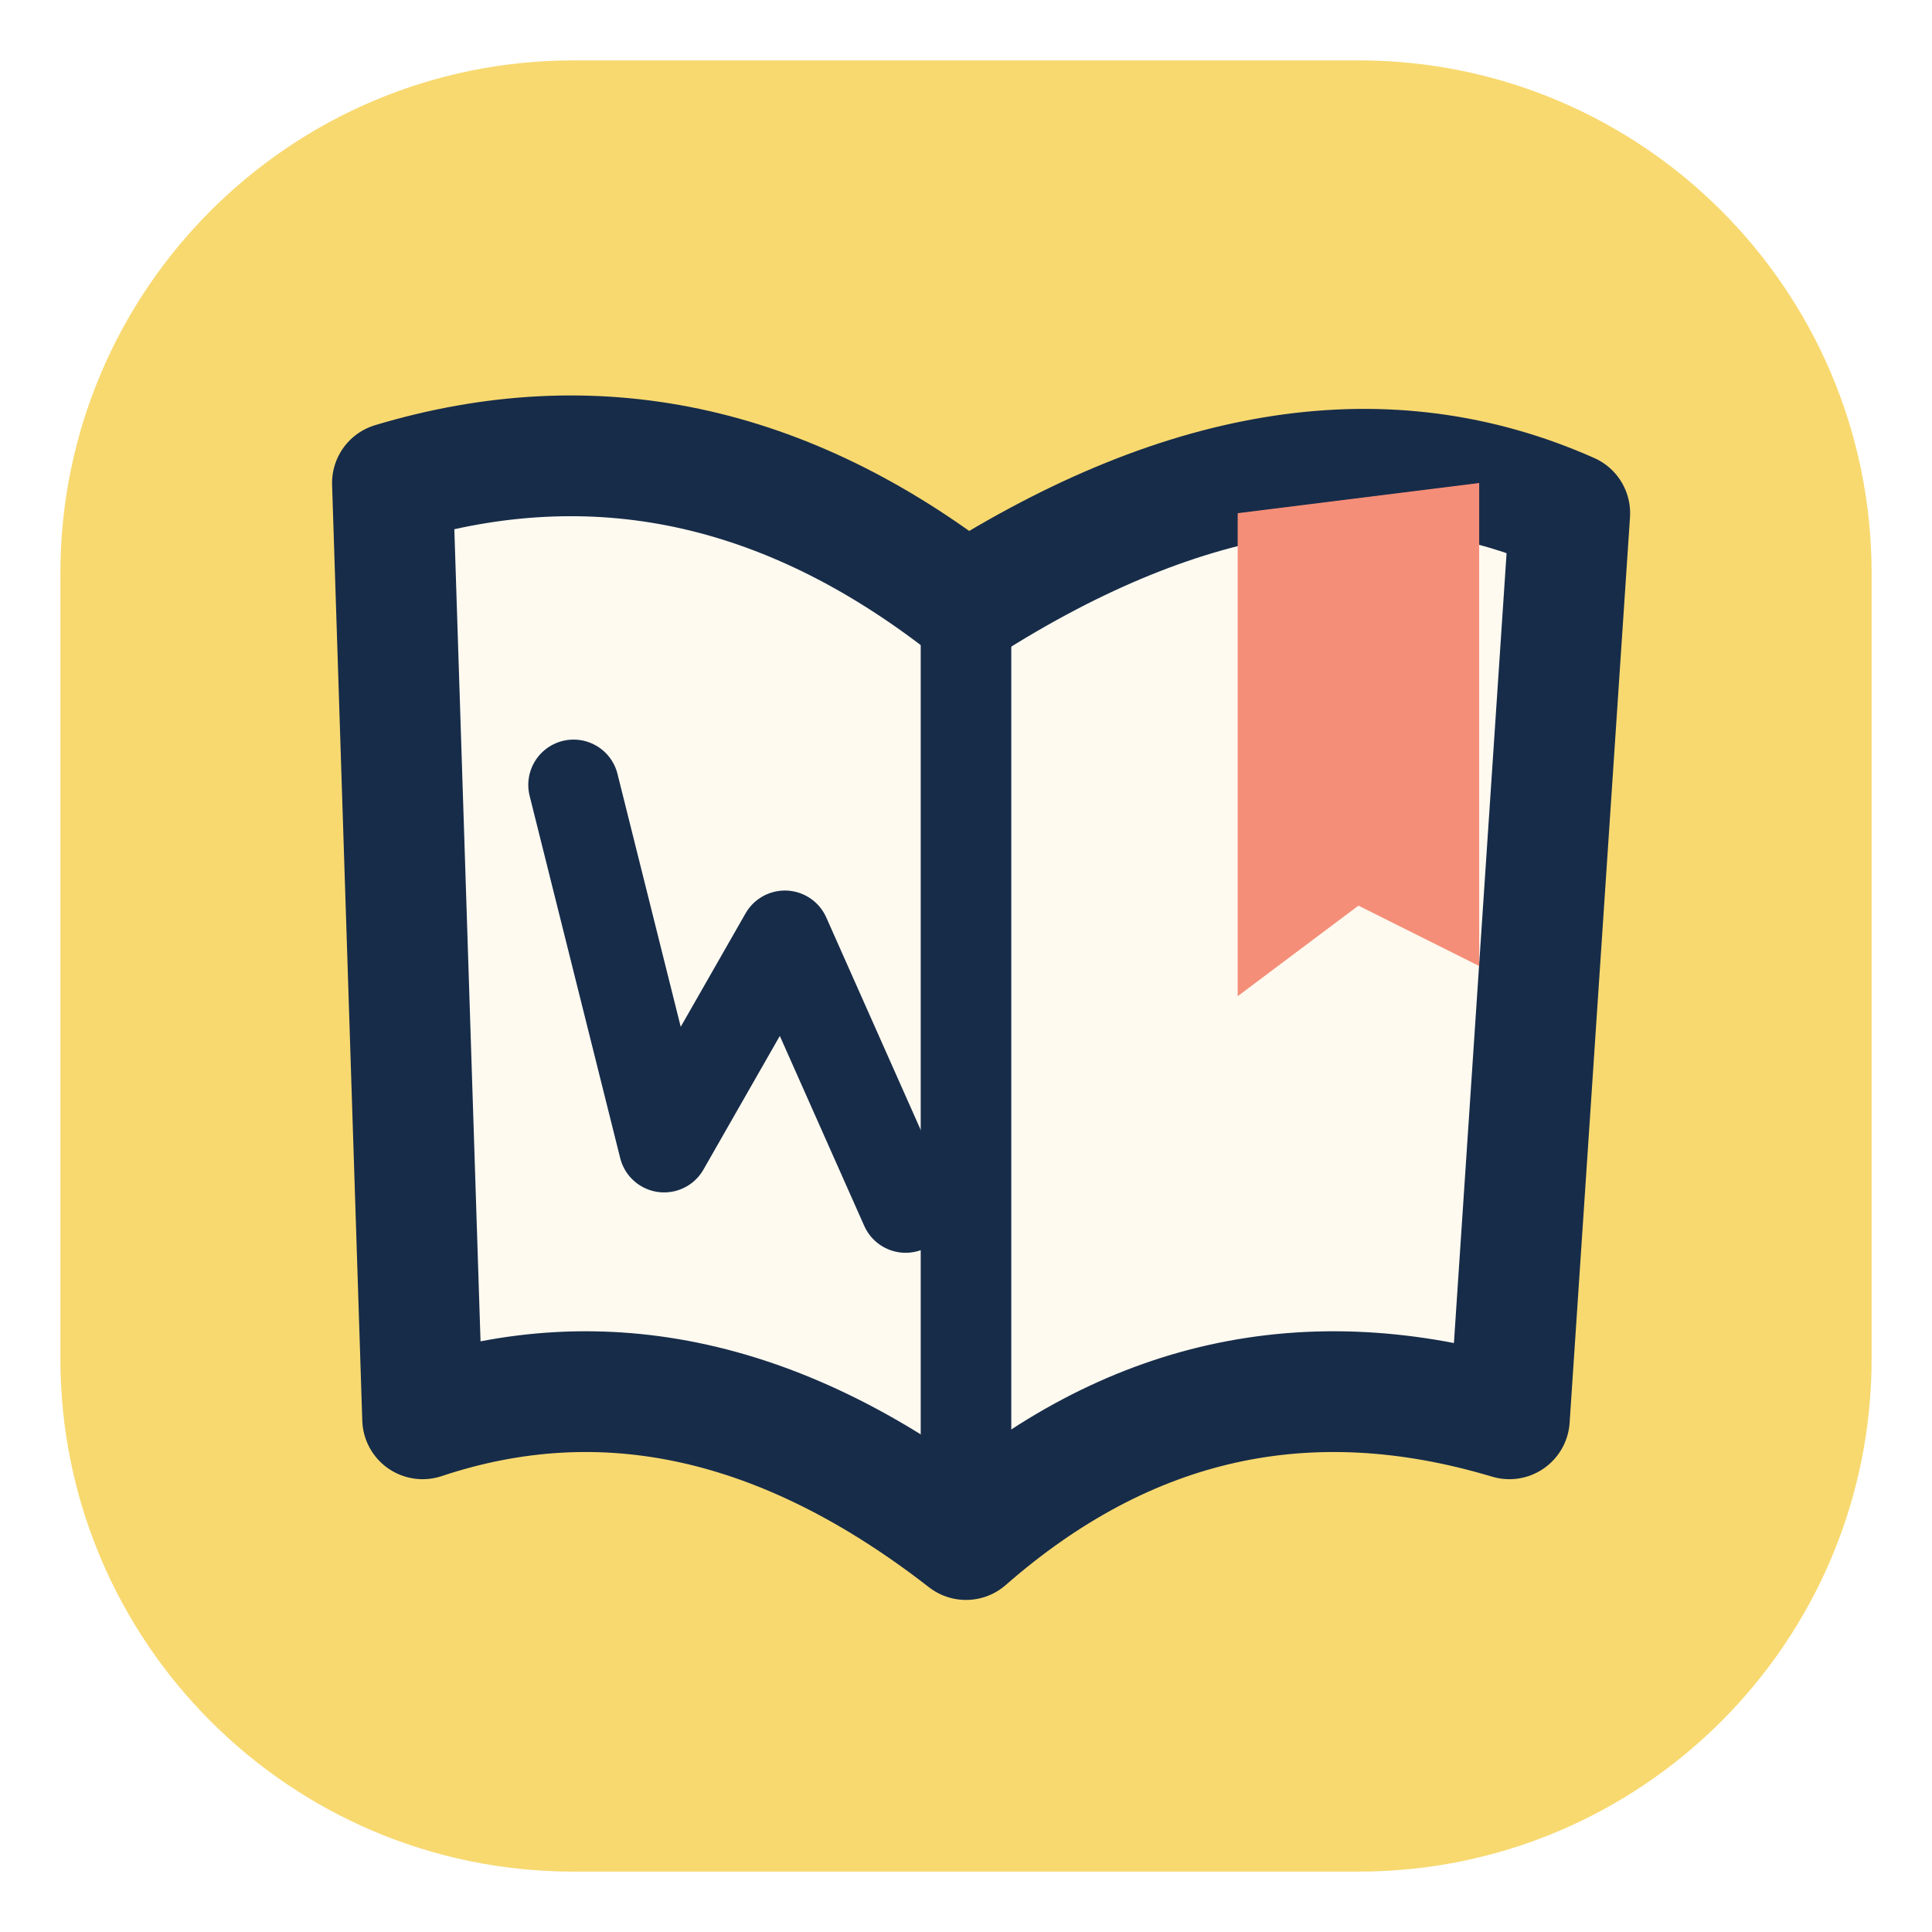
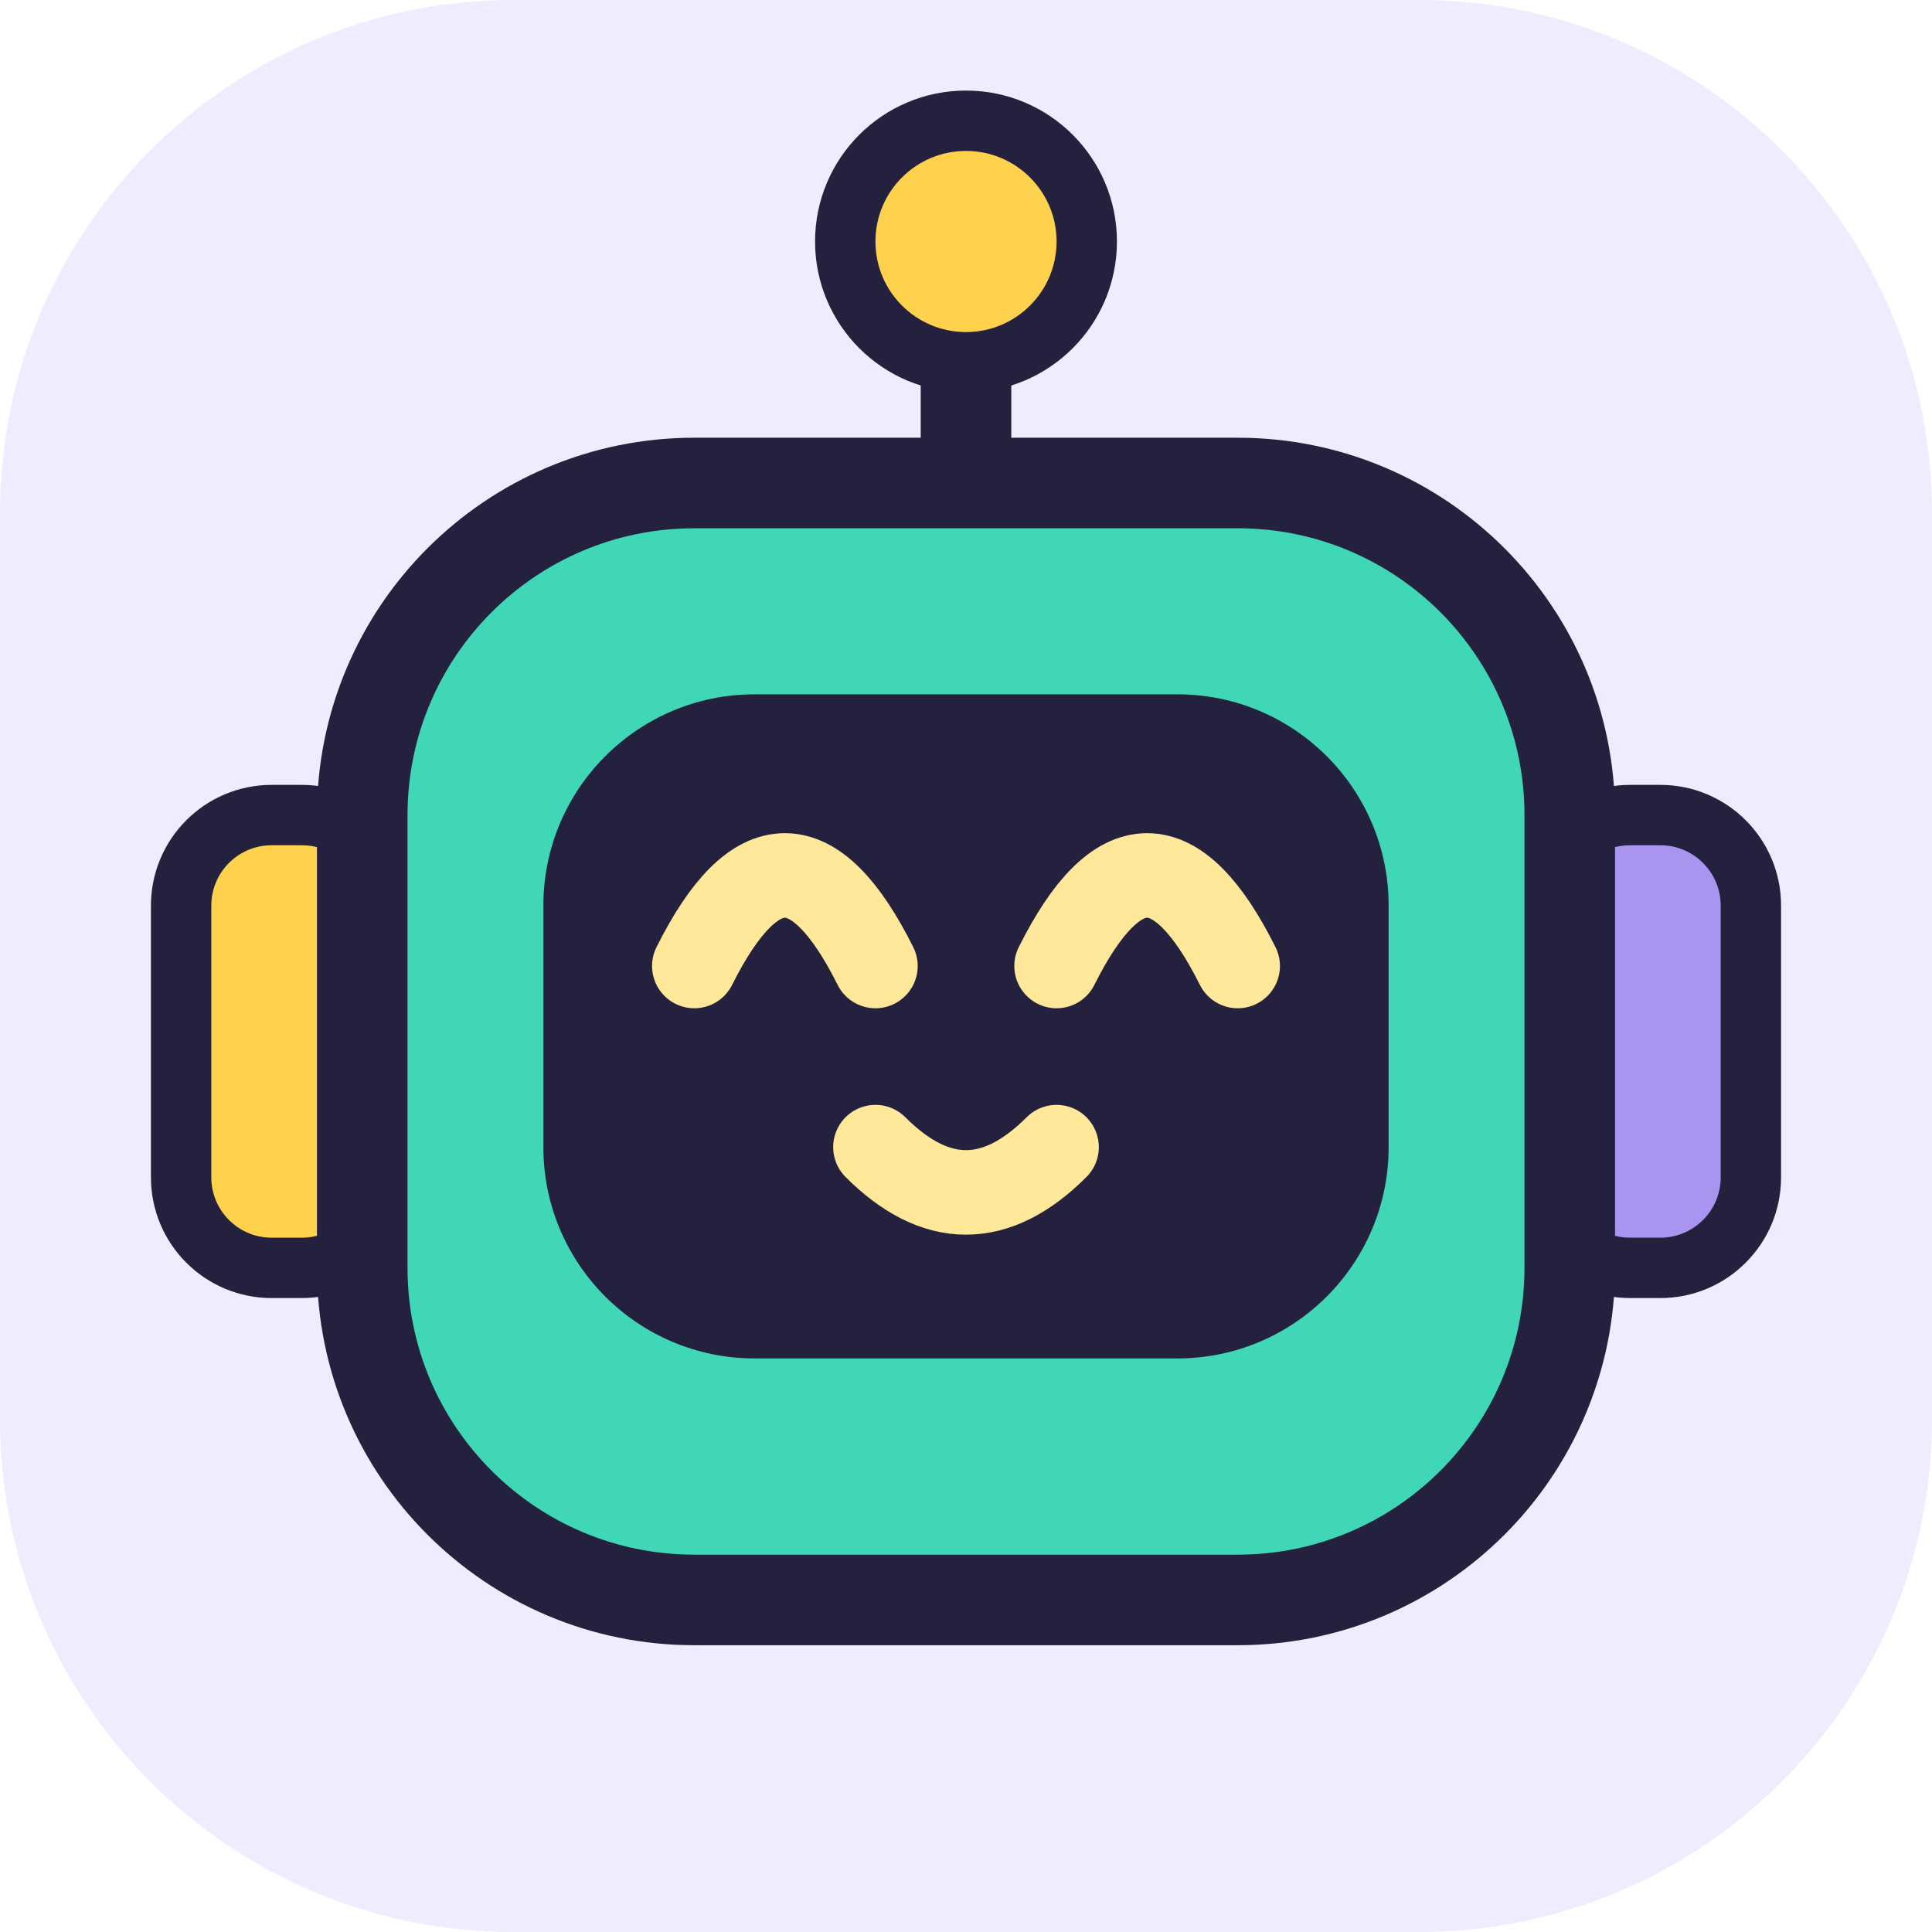
<svg xmlns="http://www.w3.org/2000/svg" viewBox="0 0 64 64">
-   <rect x="2" y="2" width="60" height="60" rx="17" fill="#f8d970" />
-   <path d="M13 16 Q23 13 32 20 Q43 13 52 17 L50 47 Q40 44 32 51 Q23 44 14 47Z" fill="#fffaf0" stroke="#172c49" stroke-width="4" stroke-linejoin="round" />
-   <path d="M32 21V49" stroke="#172c49" stroke-width="3" />
-   <path d="M41 17v16l4-3 4 2V16" fill="#f58e78" />
-   <path d="M19 26l3 12 4-7 4 9" fill="none" stroke="#172c49" stroke-width="3" stroke-linecap="round" stroke-linejoin="round" />
+   <rect width="64" height="64" rx="17" fill="#f0ebff" />
+   <path d="M32 15V9" fill="none" stroke="#23213e" stroke-width="3" />
+   <circle cx="32" cy="8" r="4" fill="#ffd24d" stroke="#23213e" stroke-width="2" />
+   <rect x="6" y="27" width="7" height="15" rx="3" fill="#ffd24d" stroke="#23213e" stroke-width="2" />
+   <rect x="51" y="27" width="7" height="15" rx="3" fill="#a994ef" stroke="#23213e" stroke-width="2" />
+   <rect x="12" y="16" width="40" height="37" rx="11" fill="#40d7b7" stroke="#23213e" stroke-width="3" />
+   <rect x="18" y="23" width="28" height="22" rx="7" fill="#23213e" />
+   <path d="M23 32q3-6 6 0m6 0q3-6 6 0M29 38q3 3 6 0" fill="none" stroke="#ffe89a" stroke-width="2.8" stroke-linecap="round" />
</svg>
